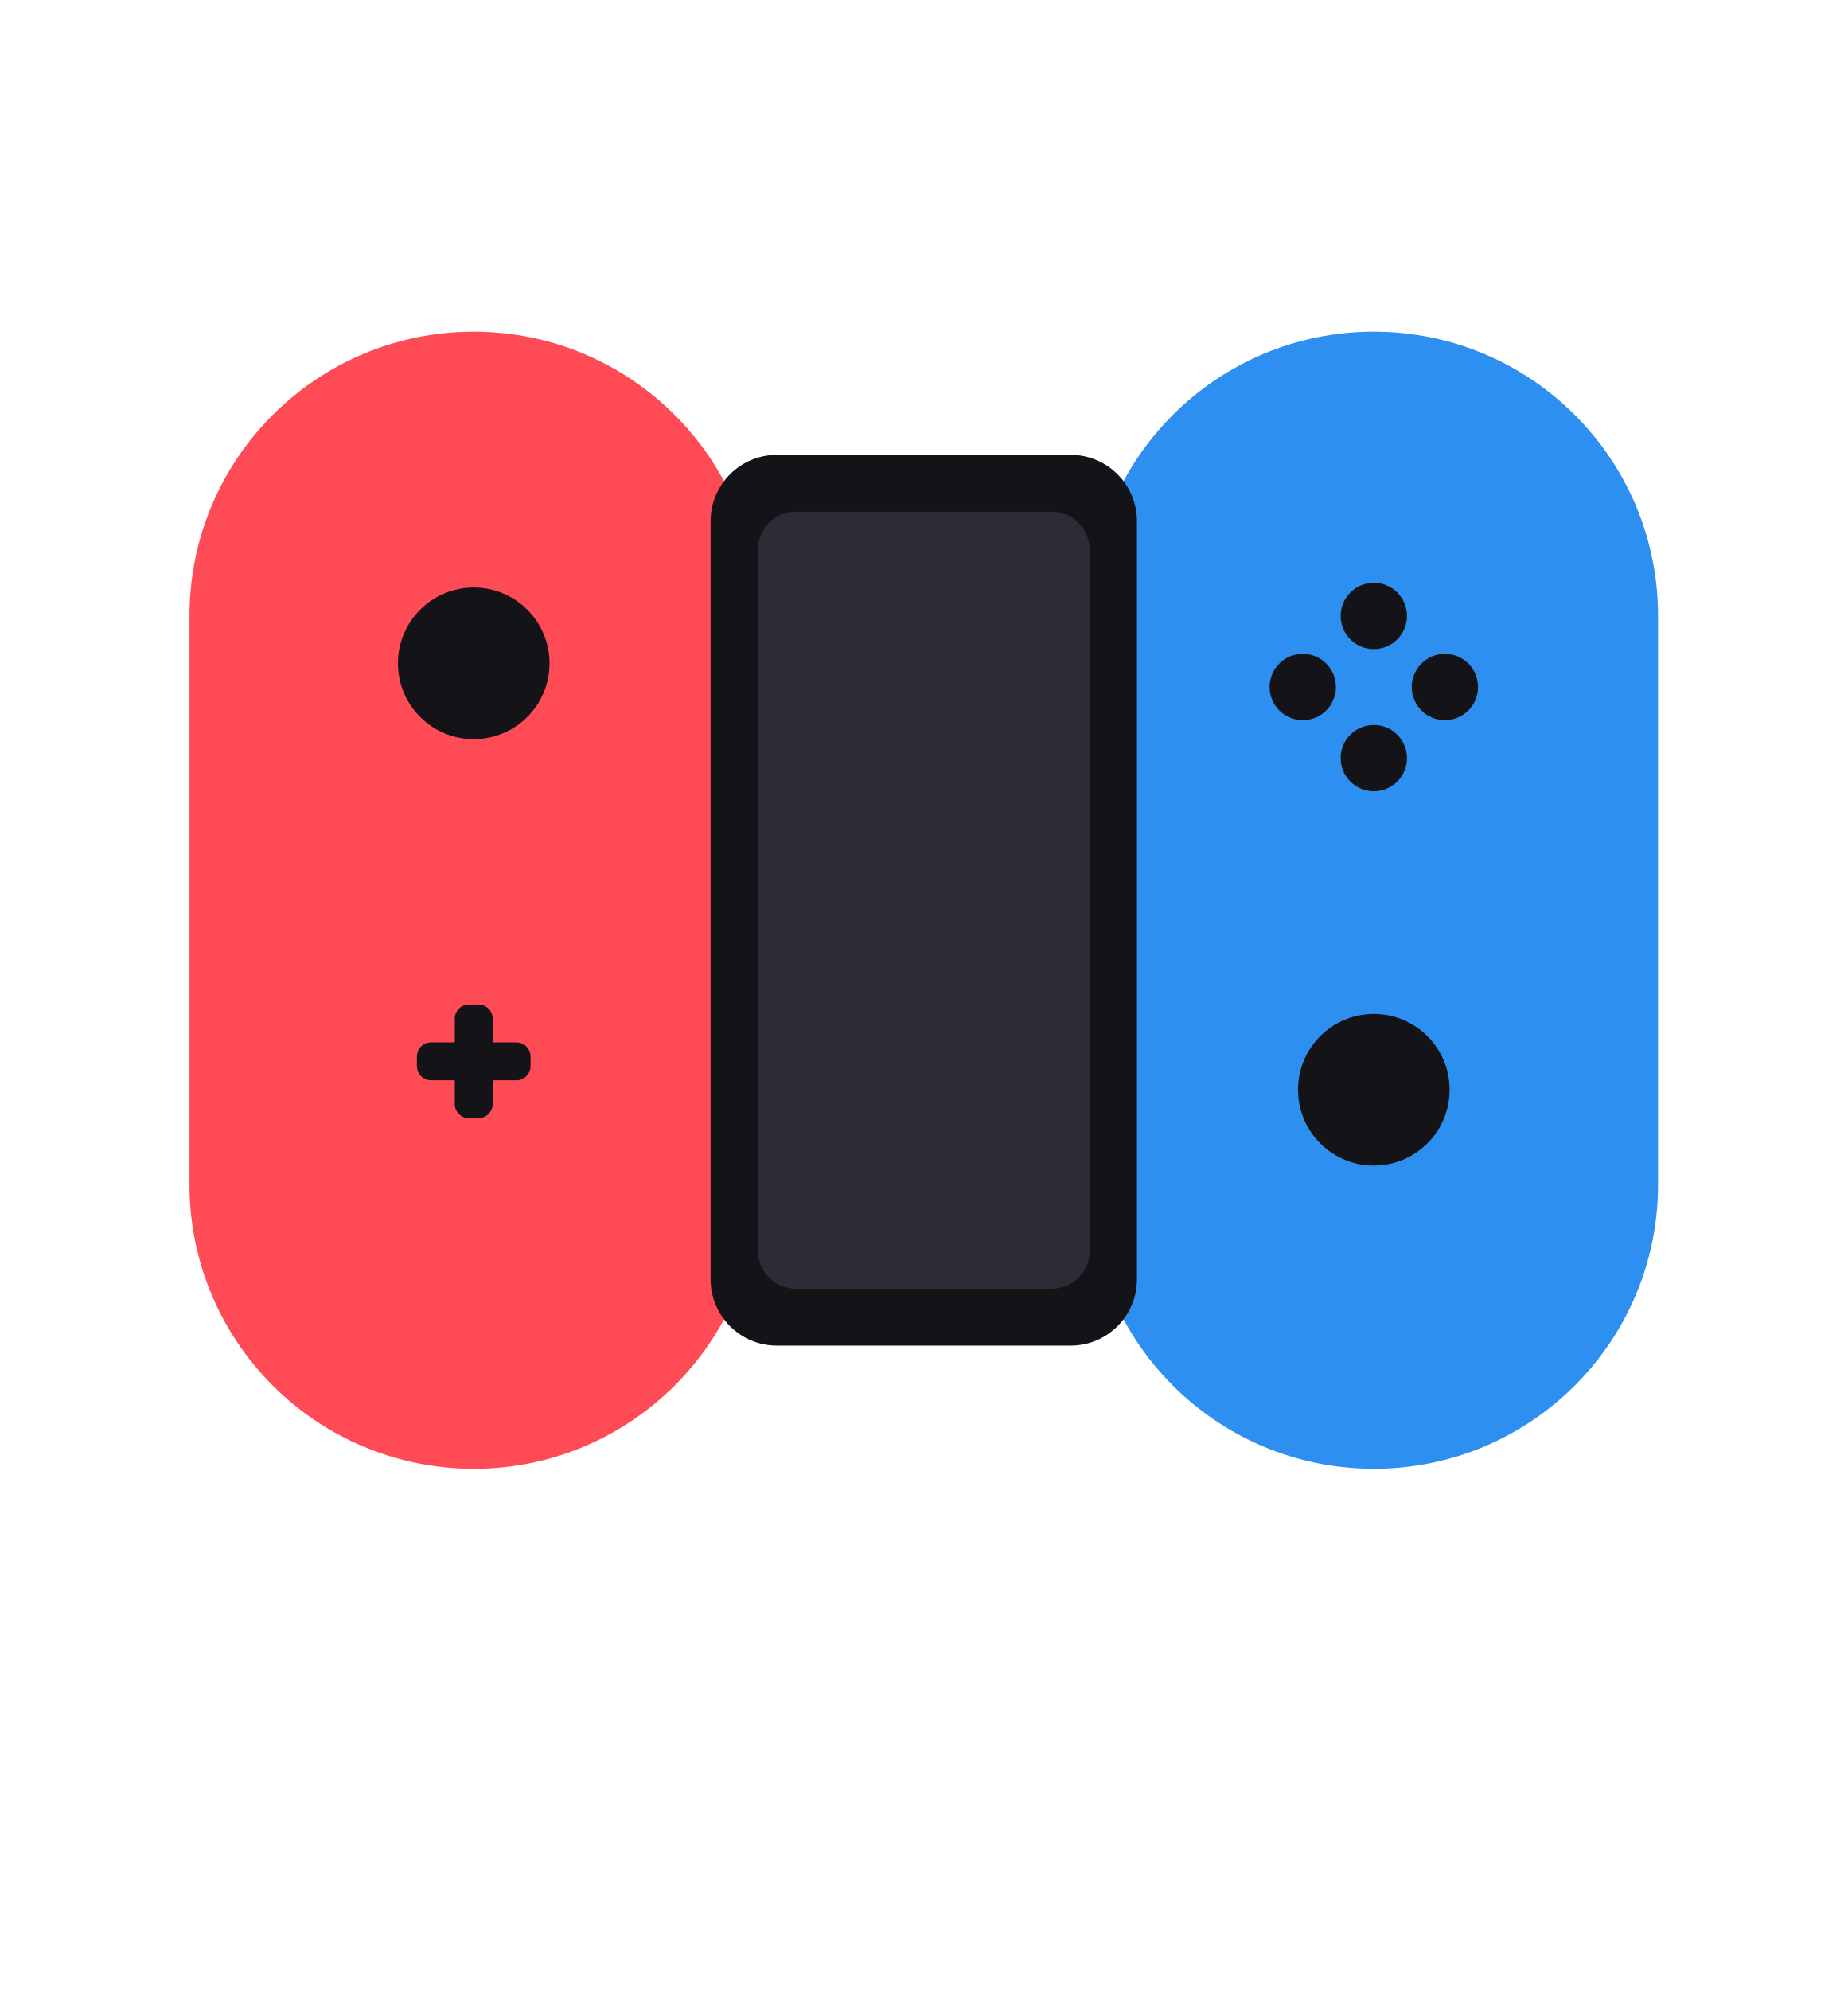
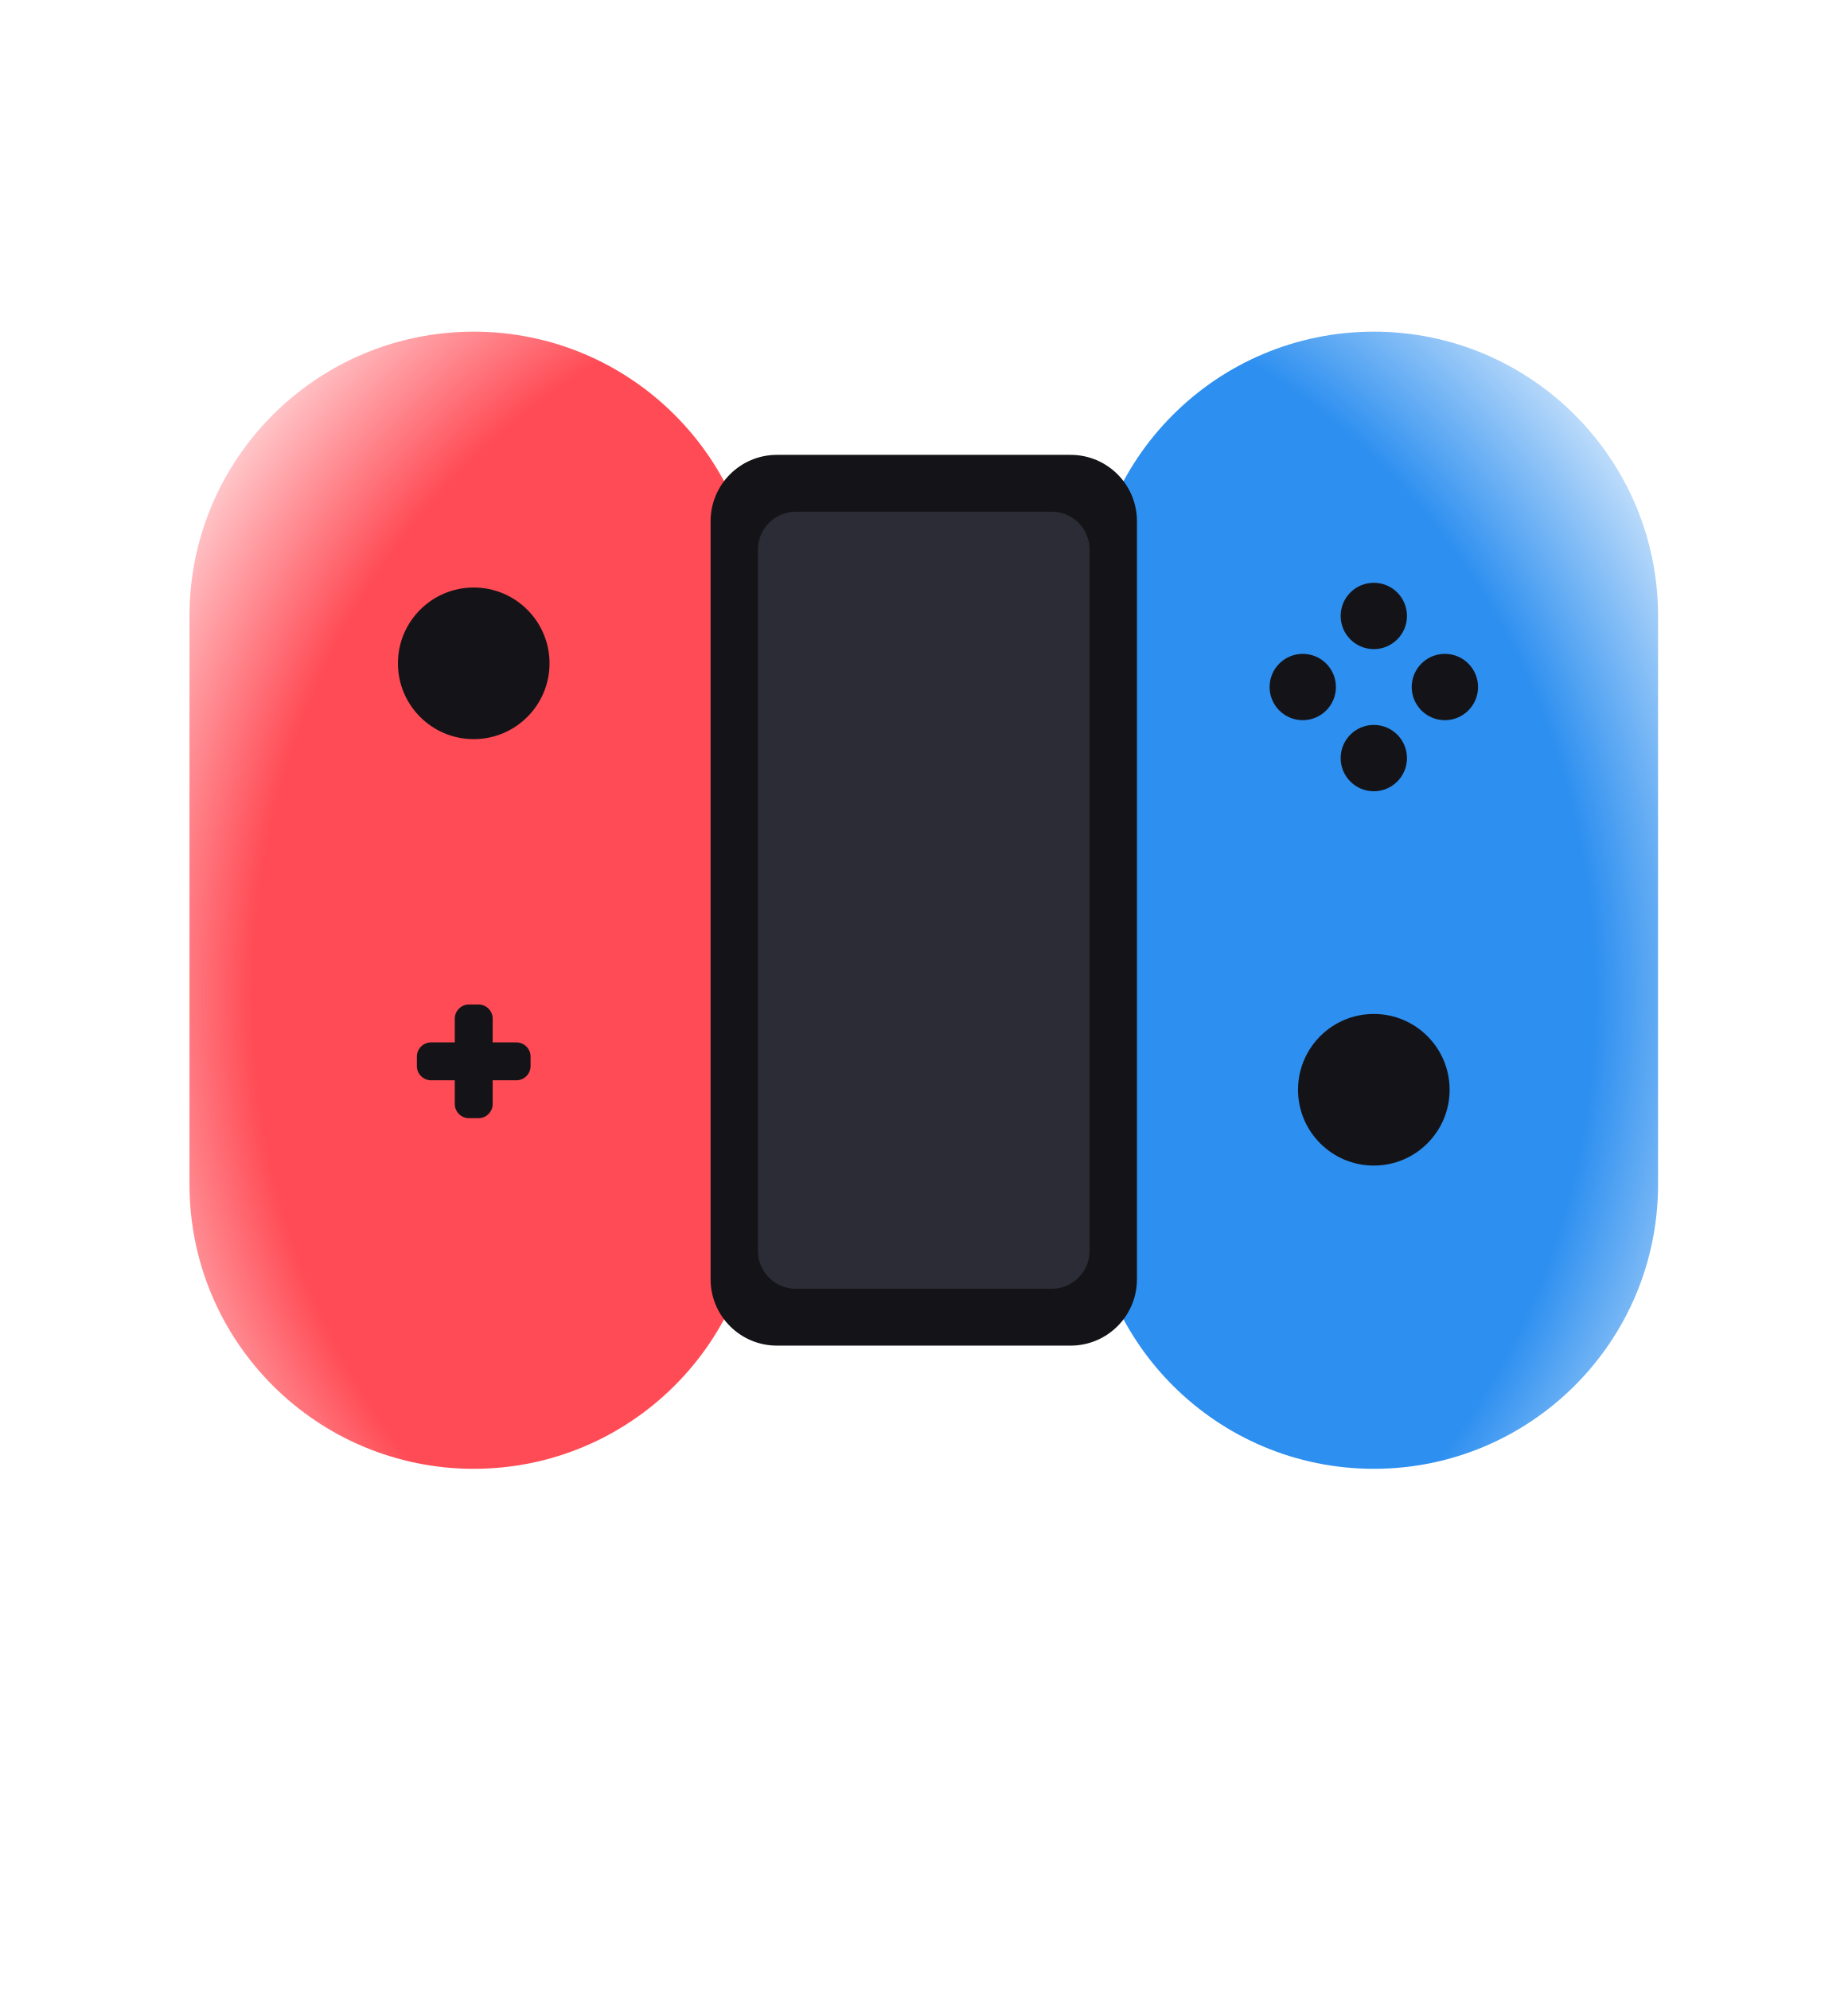
<svg xmlns="http://www.w3.org/2000/svg" viewBox="0 0 390 420">
-   <rect x="40" y="70" width="120" height="240" rx="60" fill="#ff4b55" />
-   <rect x="230" y="70" width="120" height="240" rx="60" fill="#2d8ff0" />
-   <rect x="150" y="96" width="90" height="188" rx="14" fill="#141418" />
-   <rect x="160" y="108" width="70" height="164" rx="8" fill="#2c2c36" />
-   <circle cx="100" cy="140" r="16" fill="#141418" />
-   <circle cx="290" cy="230" r="16" fill="#141418" />
-   <g fill="#141418">
-     <circle cx="290" cy="130" r="7" />
-     <circle cx="290" cy="160" r="7" />
-     <circle cx="275" cy="145" r="7" />
-     <circle cx="305" cy="145" r="7" />
-   </g>
-   <g fill="#141418">
-     <rect x="88" y="220" width="24" height="8" rx="3" />
-     <rect x="96" y="212" width="8" height="24" rx="3" />
+   <defs>
+     <radialGradient id="feg" cx="0.5" cy="0.5" r="0.5">
+       <stop offset="0.72" stop-color="#fff" />
+       <stop offset="1" stop-color="#000" />
+     </radialGradient>
+     <mask id="fe" maskUnits="userSpaceOnUse" x="0" y="0" width="390" height="420">
+       <rect x="0" y="0" width="390" height="420" fill="url(#feg)" />
+     </mask>
+   </defs>
+   <g mask="url(#fe)">
+     <rect x="40" y="70" width="120" height="240" rx="60" fill="#ff4b55" />
+     <rect x="230" y="70" width="120" height="240" rx="60" fill="#2d8ff0" />
+     <rect x="150" y="96" width="90" height="188" rx="14" fill="#141418" />
+     <rect x="160" y="108" width="70" height="164" rx="8" fill="#2c2c36" />
+     <circle cx="100" cy="140" r="16" fill="#141418" />
+     <circle cx="290" cy="230" r="16" fill="#141418" />
+     <g fill="#141418">
+       <circle cx="290" cy="130" r="7" />
+       <circle cx="290" cy="160" r="7" />
+       <circle cx="275" cy="145" r="7" />
+       <circle cx="305" cy="145" r="7" />
+     </g>
+     <g fill="#141418">
+       <rect x="88" y="220" width="24" height="8" rx="3" />
+       <rect x="96" y="212" width="8" height="24" rx="3" />
+     </g>
  </g>
</svg>
